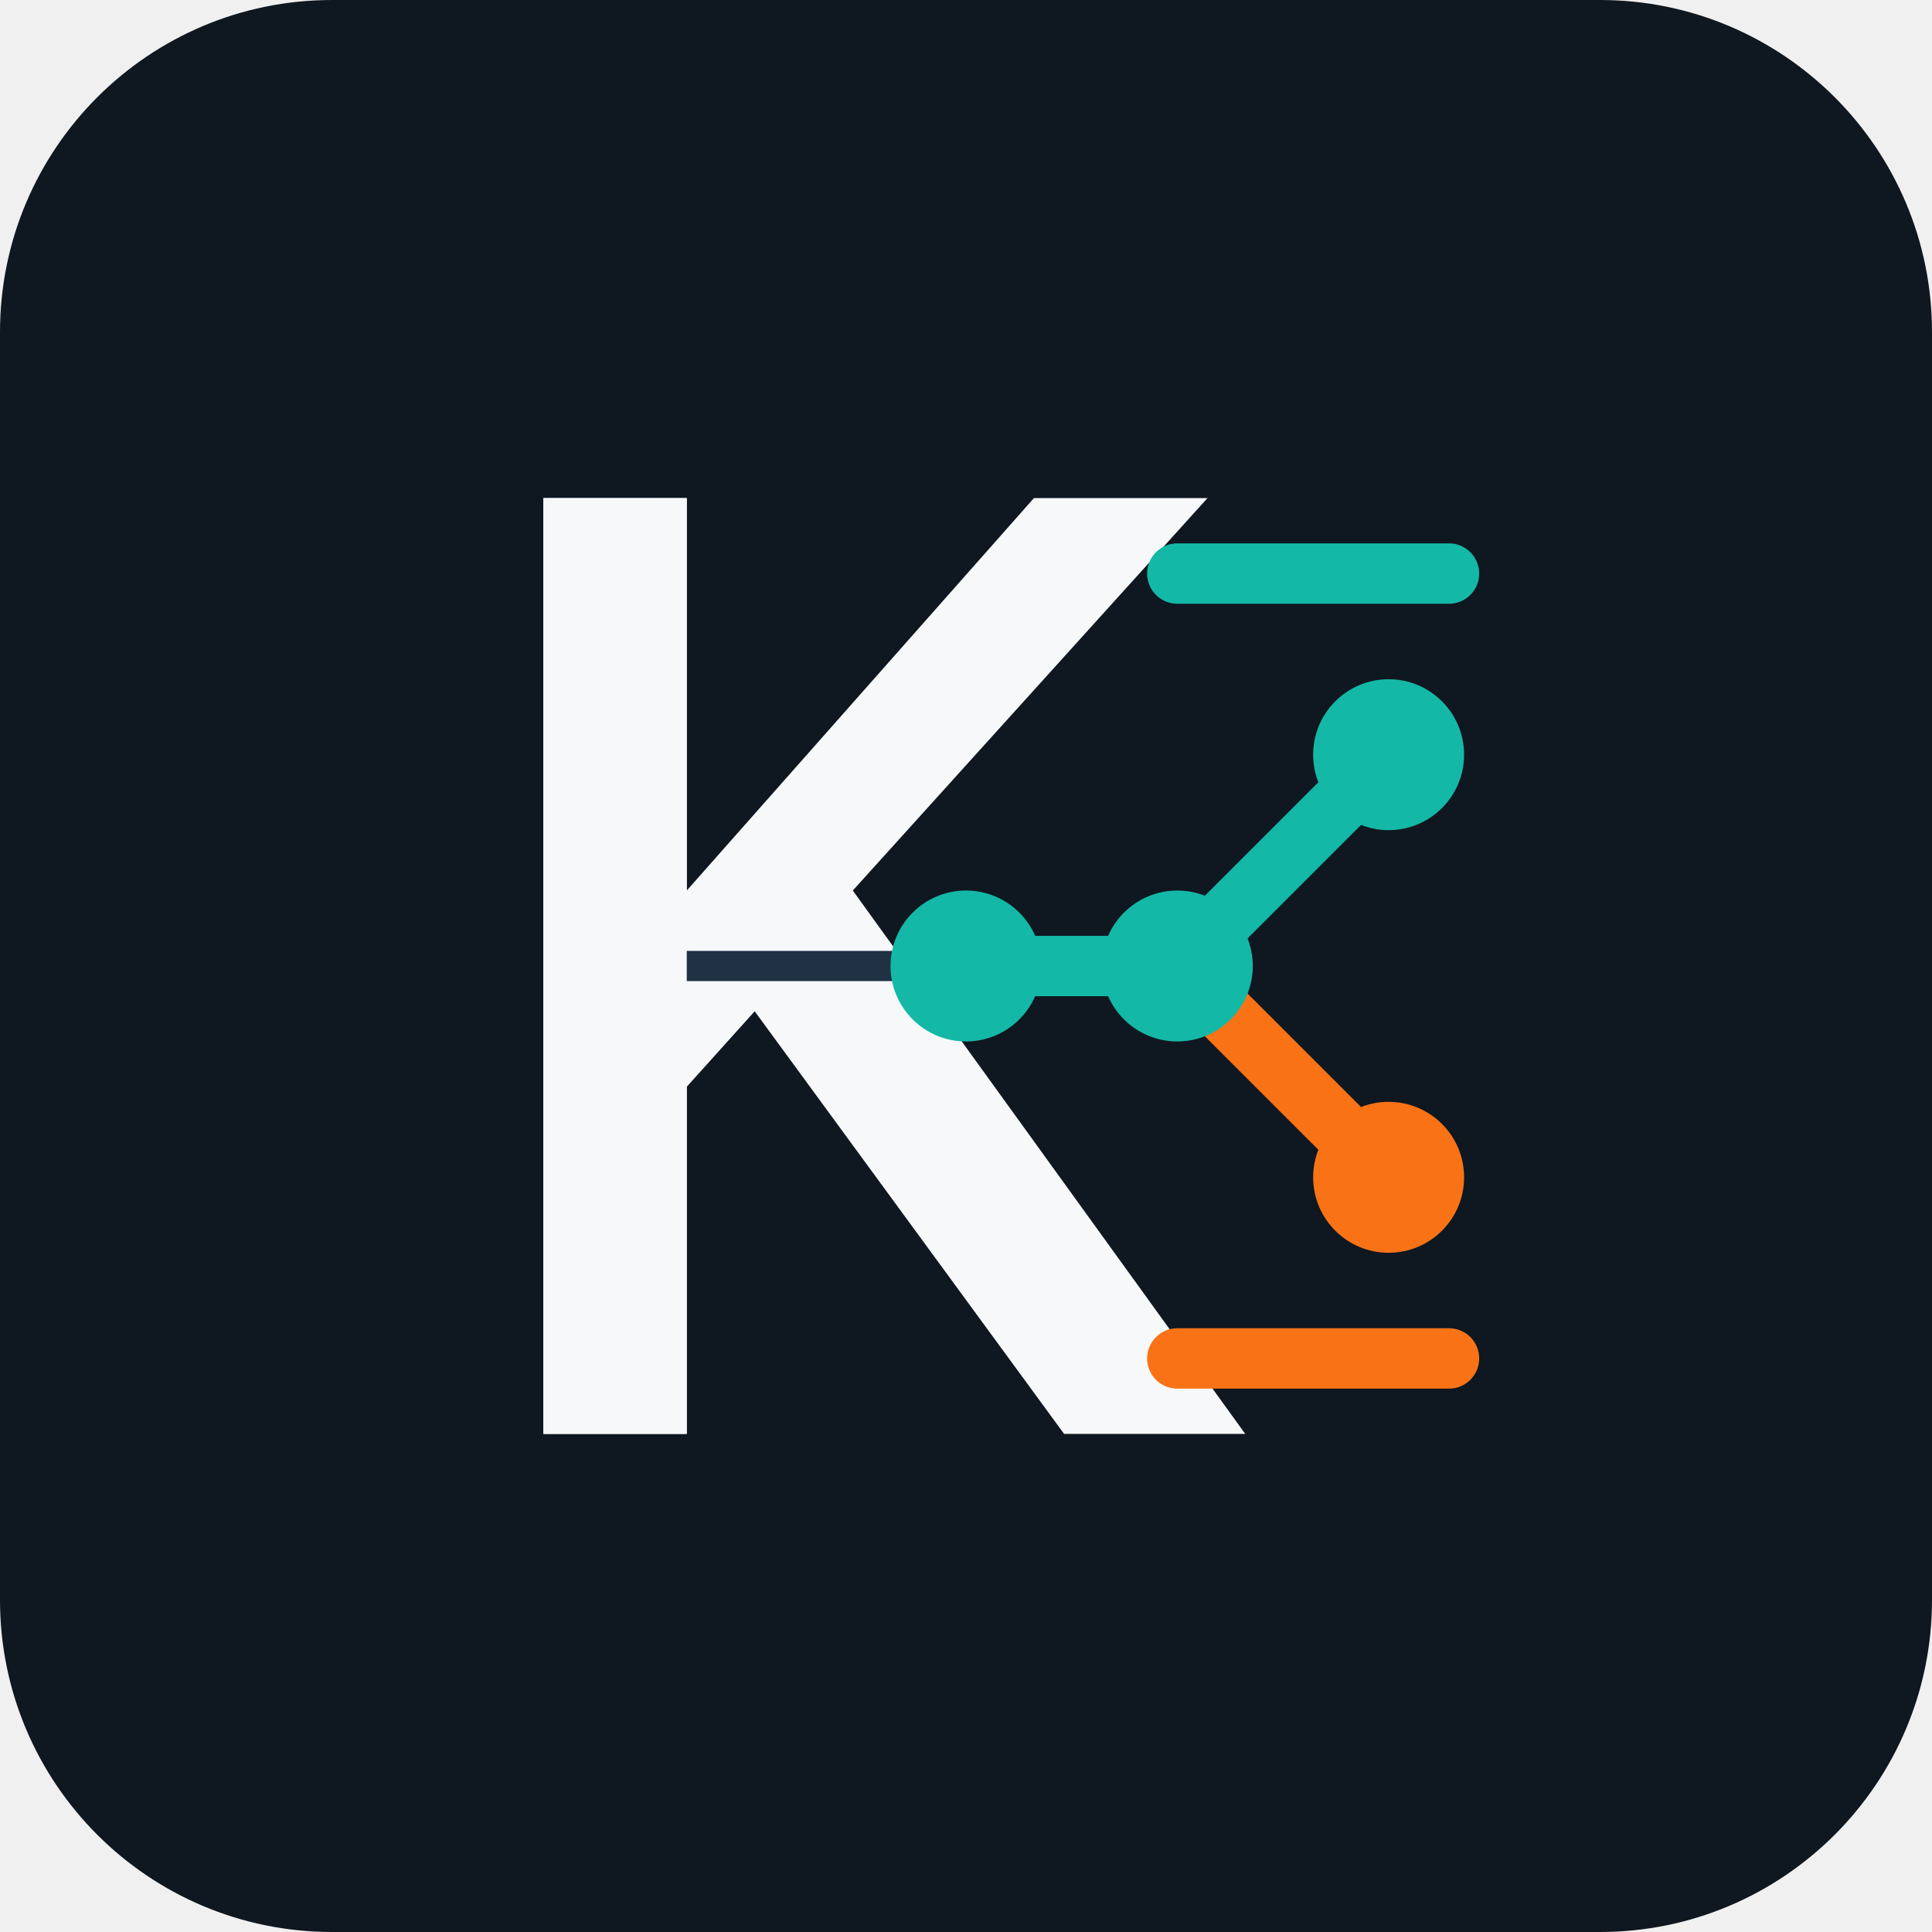
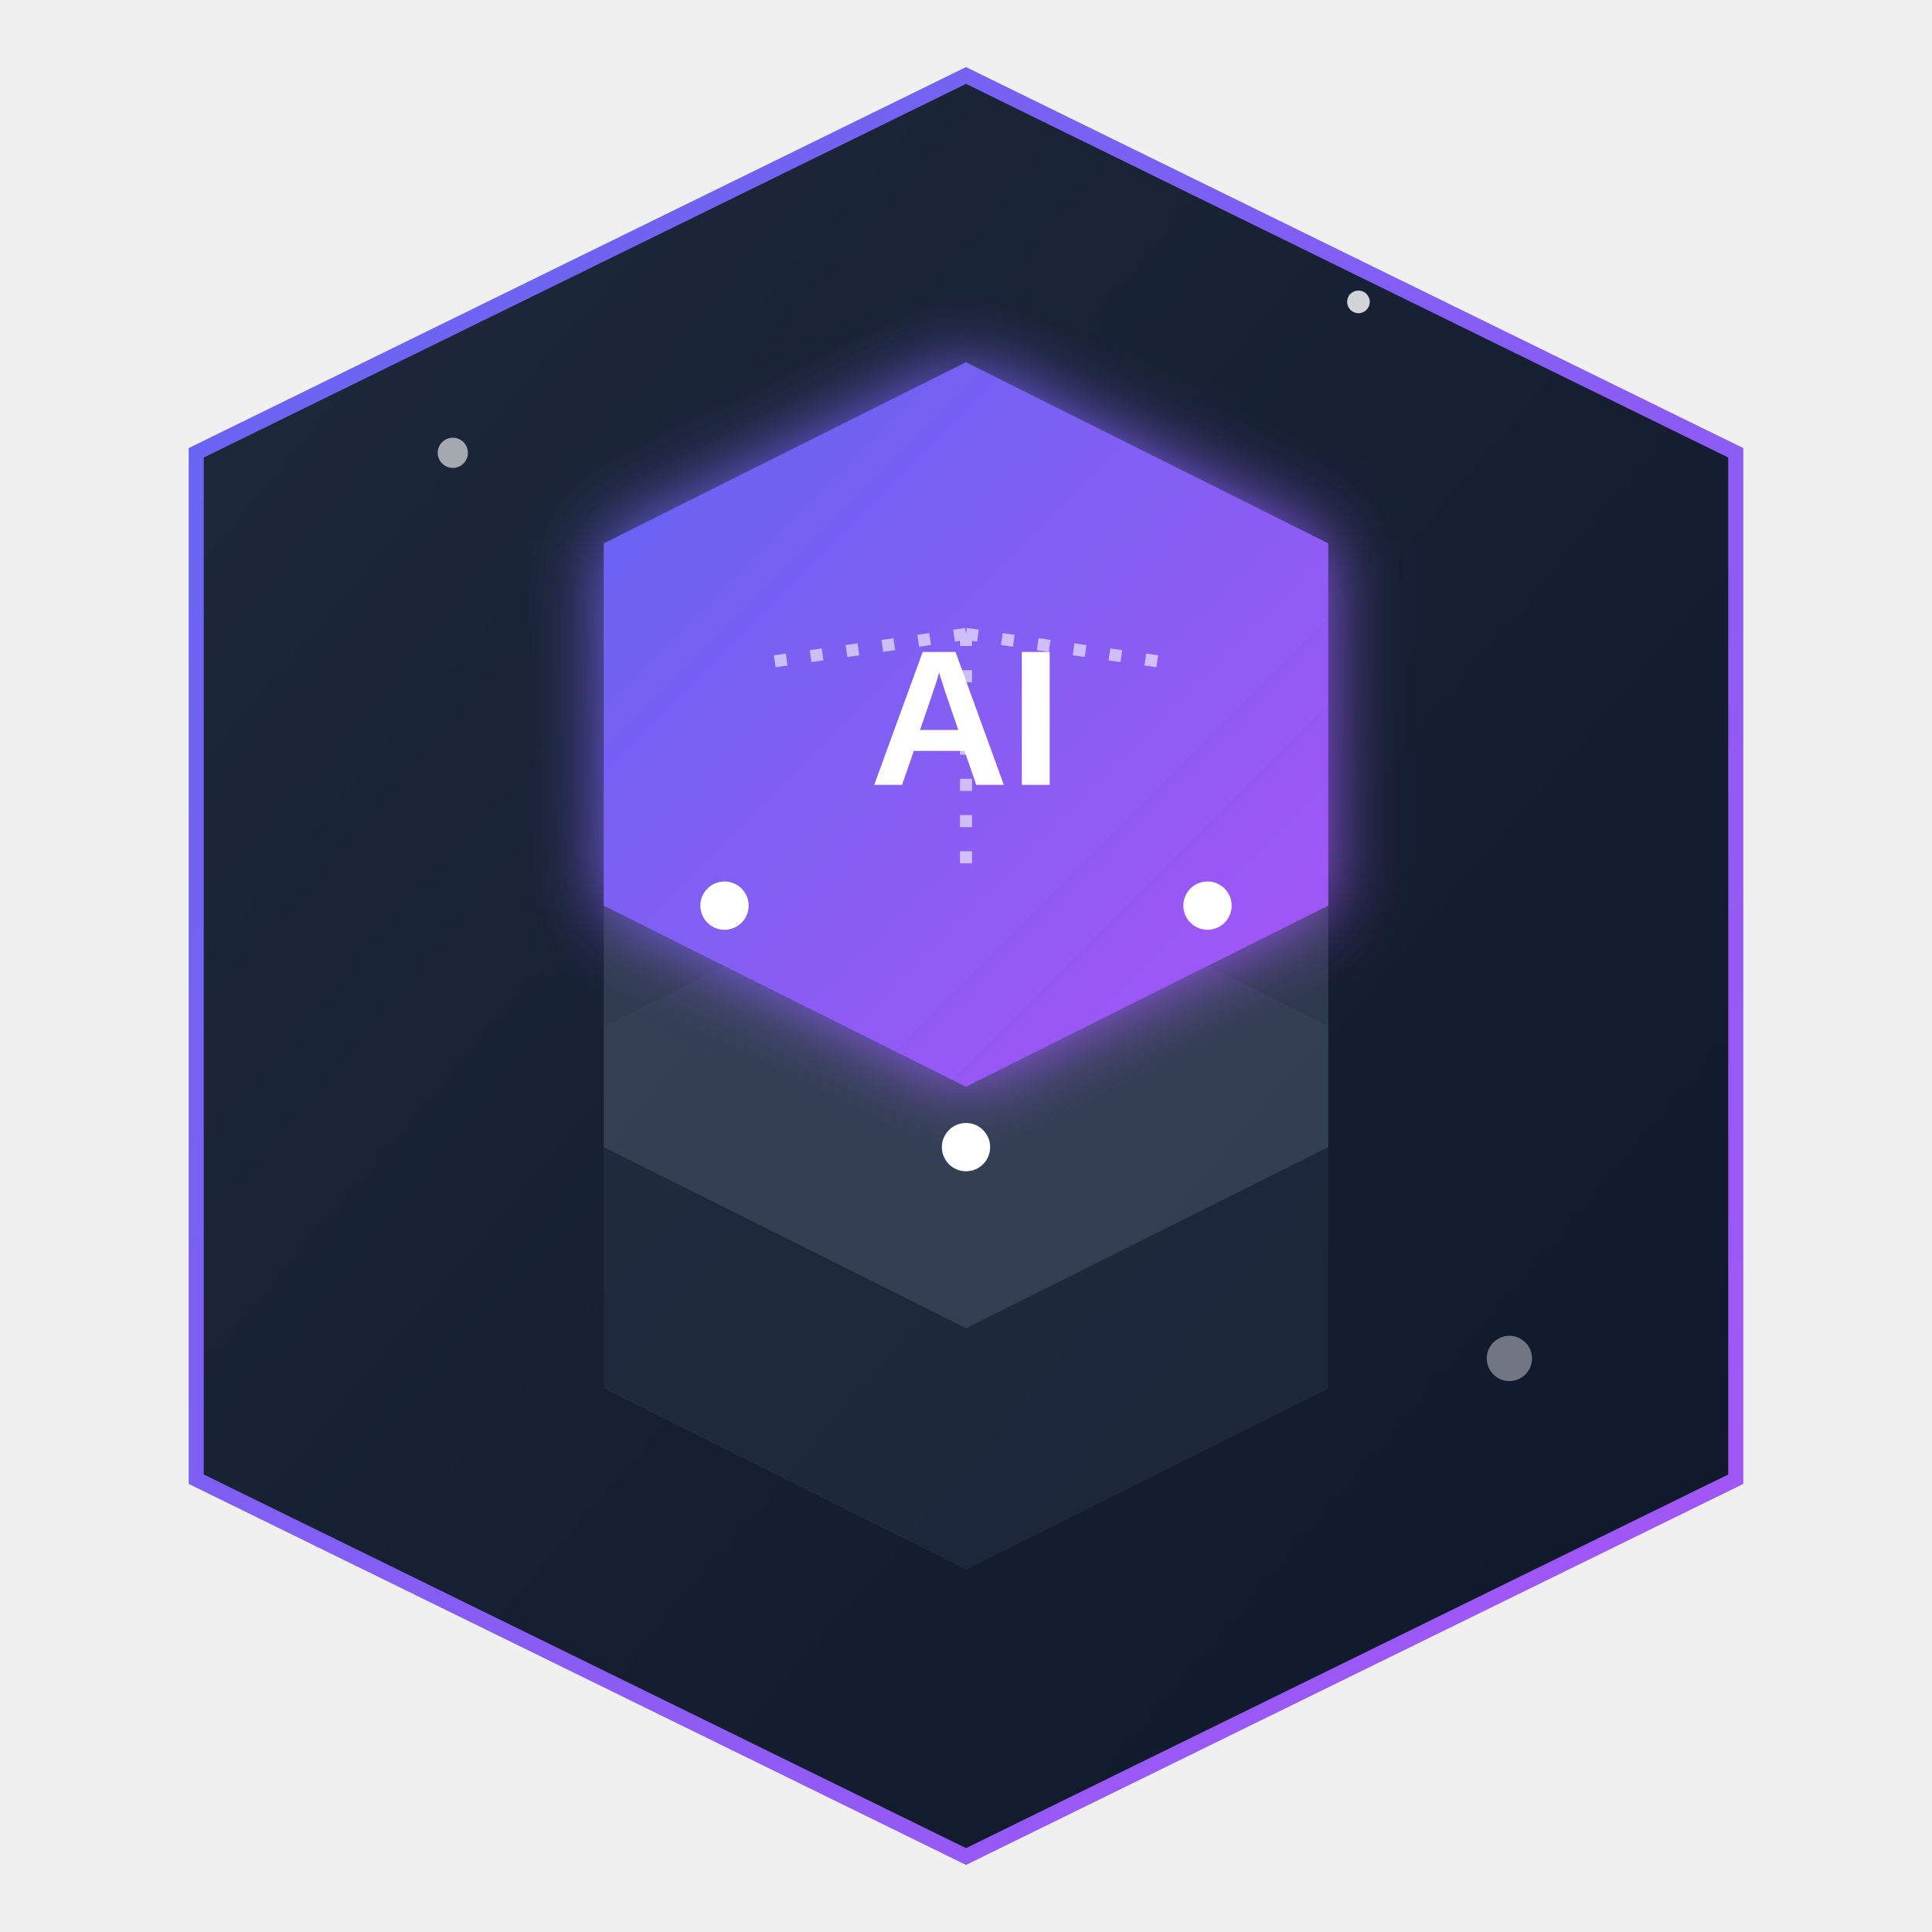
- <svg xmlns="http://www.w3.org/2000/svg" width="256" height="256" viewBox="0 0 256 256" fill="none" role="img" aria-labelledby="title desc">
-   <rect width="256" height="256" rx="44" fill="#0F1720" />
-   <path d="M72 66H91V118L137 66H160L113 118L165 190H141L100 134L91 144V190H72V66Z" fill="#F7F8FA" />
-   <path d="M72 66H91V190H72V66Z" fill="#F7F8FA" />
-   <path d="M91 128H136" stroke="#203143" stroke-width="4" />
-   <path d="M156 76H192" stroke="#14B8A6" stroke-width="8" stroke-linecap="round" />
-   <path d="M156 180H192" stroke="#F97316" stroke-width="8" stroke-linecap="round" />
-   <path d="M128 128H156" stroke="#14B8A6" stroke-width="8" stroke-linecap="round" />
-   <path d="M156 128L184 100" stroke="#14B8A6" stroke-width="8" stroke-linecap="round" />
-   <path d="M156 128L184 156" stroke="#F97316" stroke-width="8" stroke-linecap="round" />
-   <circle cx="128" cy="128" r="10" fill="#14B8A6" />
-   <circle cx="156" cy="128" r="10" fill="#14B8A6" />
-   <circle cx="184" cy="100" r="10" fill="#14B8A6" />
-   <circle cx="184" cy="156" r="10" fill="#F97316" />
+ <svg xmlns="http://www.w3.org/2000/svg" width="256" height="256" viewBox="0 0 256 256" fill="none">
+   <defs>
+     <linearGradient id="mainGrad" x1="0%" y1="0%" x2="100%" y2="100%">
+       <stop offset="0%" stop-color="#6366F1" />
+       <stop offset="100%" stop-color="#A855F7" />
+     </linearGradient>
+     <linearGradient id="bgGrad" x1="0%" y1="0%" x2="100%" y2="100%">
+       <stop offset="0%" stop-color="#1E293B" />
+       <stop offset="100%" stop-color="#0F172A" />
+     </linearGradient>
+     <filter id="glow" x="-20%" y="-20%" width="140%" height="140%">
+       <feGaussianBlur stdDeviation="6" result="blur" />
+       <feComposite in="SourceGraphic" in2="blur" operator="over" />
+     </filter>
+   </defs>
+   <path d="M128 10L230 60V196L128 246L26 196V60L128 10Z" fill="url(#bgGrad)" stroke="url(#mainGrad)" stroke-width="2" />
+   <g transform="translate(128, 128) scale(0.8)">
+     <path d="M0 -60L60 -30V30L0 60L-60 30V-30L0 -60Z" fill="#334155" transform="translate(0, 40)" opacity="0.3" />
+     <path d="M0 -60L60 -30V30L0 60L-60 30V-30L0 -60Z" fill="#475569" transform="translate(0, 0)" opacity="0.5" />
+     <path d="M0 -60L60 -30V30L0 60L-60 30V-30L0 -60Z" fill="url(#mainGrad)" transform="translate(0, -40)" filter="url(#glow)" />
+     <text x="0" y="10" font-family="Arial, sans-serif" font-weight="900" font-size="32" text-anchor="middle" fill="white" transform="translate(0, -40)">AI</text>
+     <circle cx="40" cy="-10" r="4" fill="white" />
+     <circle cx="-40" cy="-10" r="4" fill="white" />
+     <circle cx="0" cy="30" r="4" fill="white" />
+     <path d="M0 -15 L35 -10 M0 -15 L-35 -10 M0 -15 L0 25" stroke="white" stroke-width="2" stroke-dasharray="2 4" transform="translate(0, -40)" opacity="0.6" />
+   </g>
+   <circle cx="60" cy="60" r="2" fill="white" opacity="0.6" />
+   <circle cx="200" cy="180" r="3" fill="white" opacity="0.4" />
+   <circle cx="180" cy="40" r="1.5" fill="white" opacity="0.8" />
</svg>
